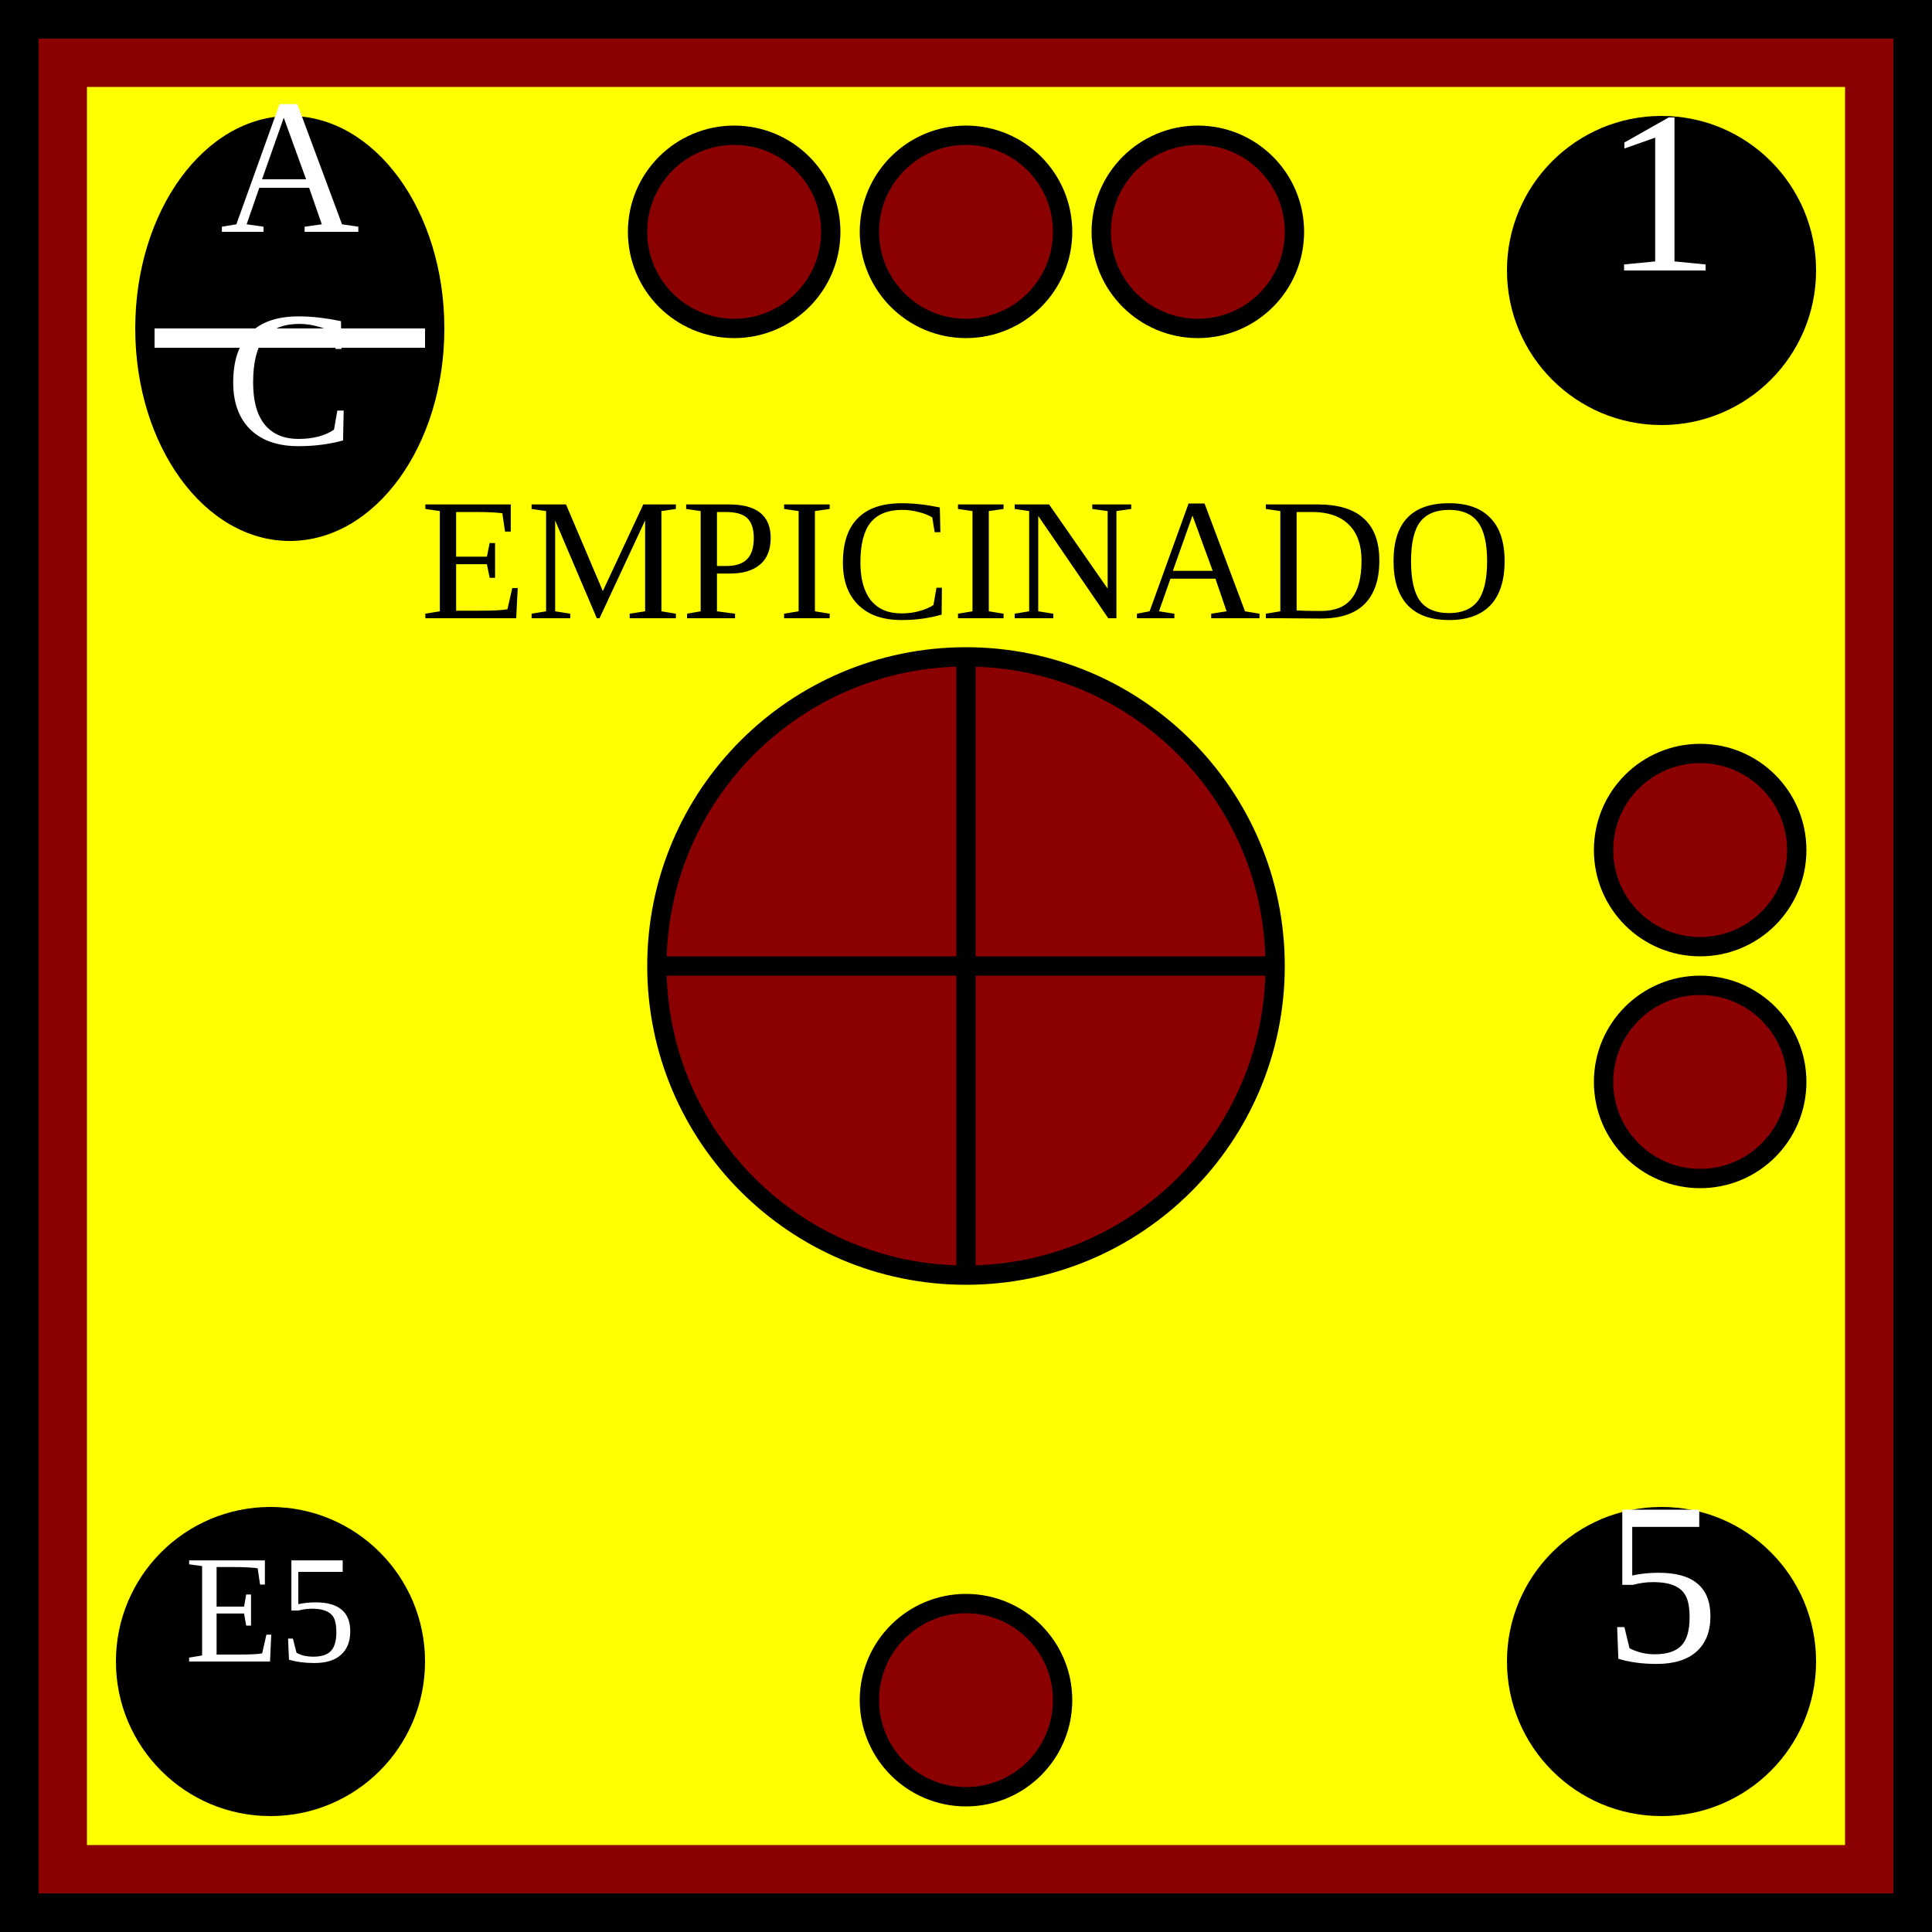
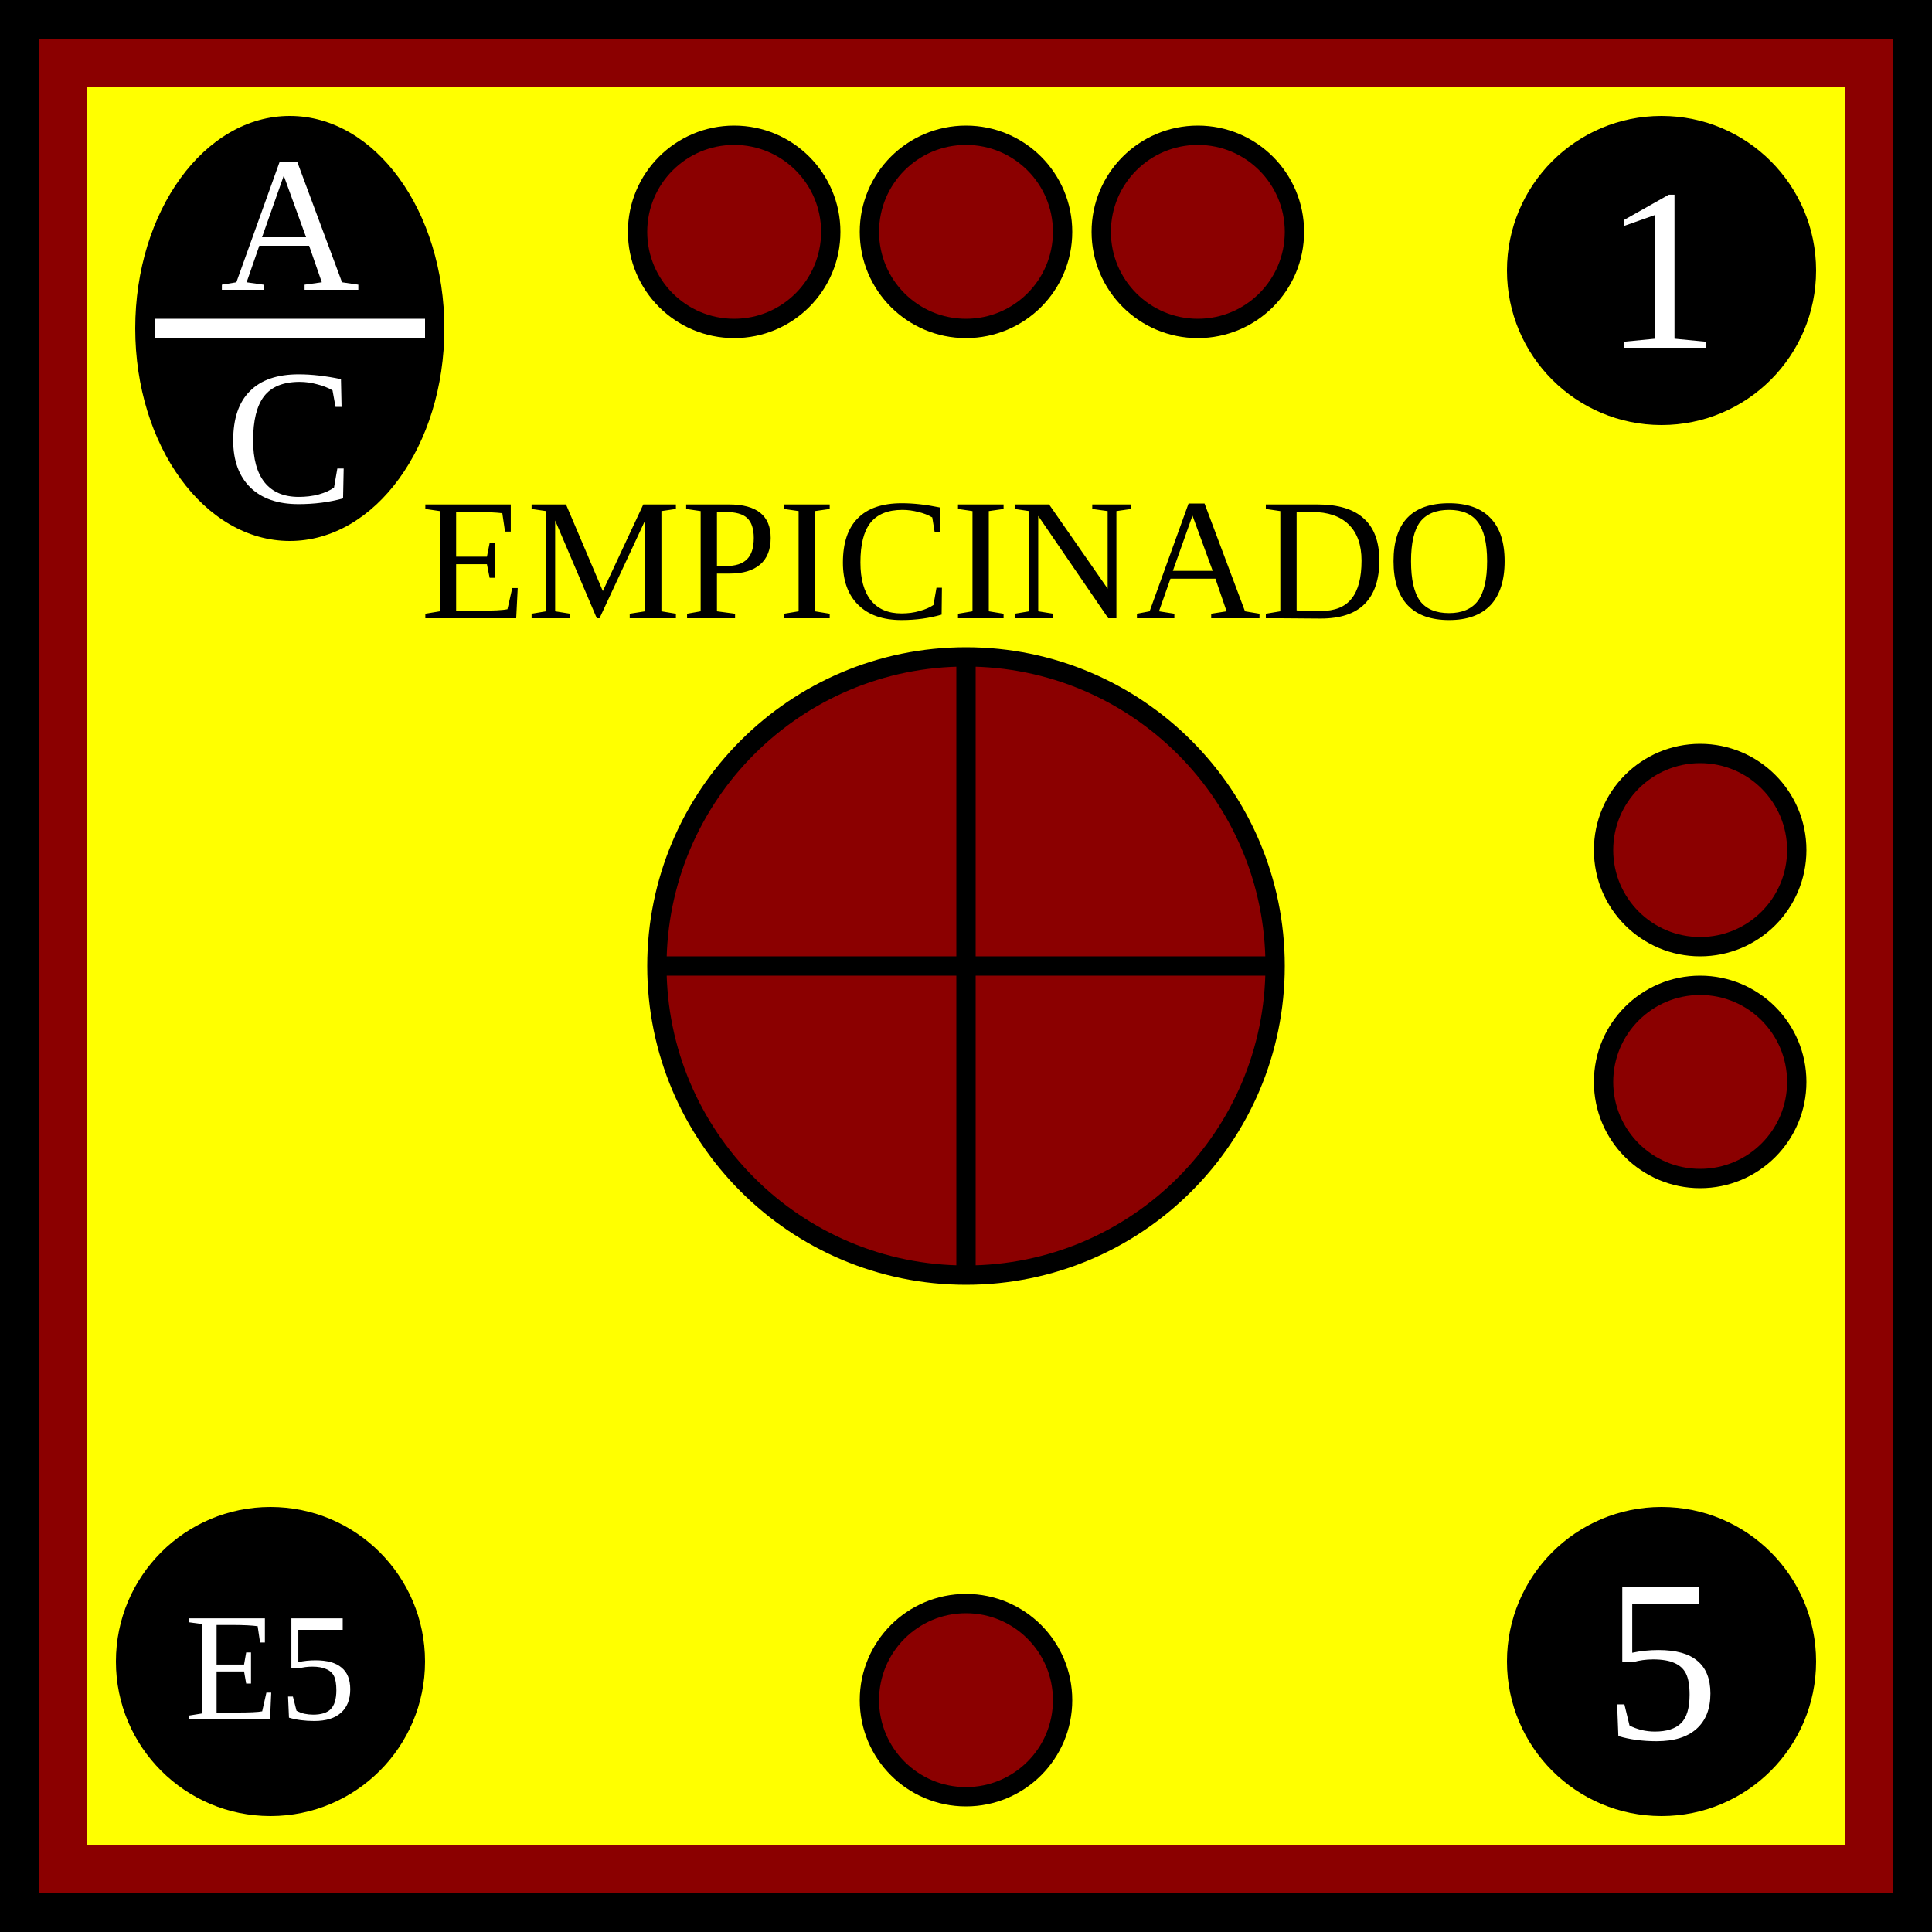
<svg xmlns="http://www.w3.org/2000/svg" xmlns:xlink="http://www.w3.org/1999/xlink" viewBox="0 0 100 100" width="100" height="100">
  <defs id="common">
    <rect id="background" width="100" height="100" fill="yellow" stroke="darkred" stroke-width="9" />
    <g id="border" stroke="black" stroke-width="2">
      <line x1="0" y1="1" x2="100" y2="1" />
      <line x1="1" y1="1" x2="1" y2="100" />
      <line x1="0" y1="99" x2="100" y2="99" />
      <line x1="99" y1="1" x2="99" y2="100" />
    </g>
    <clipPath id="block">
      <use xlink:href="#background" />
    </clipPath>
  </defs>
  <g id="unit">
    <use xlink:href="#background" clip-path="url(#block)" />
    <use xlink:href="#border" clip-path="url(#block)" />
    <g id="symbol" text-anchor="middle">
      <text x="50" y="32" font-size="9">EMPICINADO</text>
      <circle cx="50" cy="50" r="16" fill="darkred" stroke="black" />
      <line x1="50" y1="66" x2="50" y2="34" stroke="black" />
      <line x1="34" y1="50" x2="66" y2="50" stroke="black" />
    </g>
    <g id="attributes" text-anchor="middle" font-size="12" fill="black">
      <g id="initiative">
        <ellipse cx="15" cy="17" rx="8" ry="11" />
-         <text x="15" y="12" font-size="10" fill="white">A</text>
-         <line x1="8" y1="17.5" x2="22" y2="17.5" stroke="white" />
-         <text x="15" y="23" font-size="10" fill="white">C</text>
+         <text x="15" y="15" font-size="10" fill="white">A</text>
+         <line x1="8" y1="17" x2="22" y2="17" stroke="white" />
+         <text x="15" y="26" font-size="10" fill="white">C</text>
      </g>
      <g id="firepower">
        <circle cx="86" cy="14" r="8" />
-         <text x="86" y="14" fill="white">1</text>
+         <text x="86" y="18" fill="white">1</text>
      </g>
      <g id="movement">
        <circle cx="86" cy="86" r="8" />
-         <text x="86" y="86" fill="white">5</text>
+         <text x="86" y="90" fill="white">5</text>
      </g>
      <g id="arrival">
        <circle cx="14" cy="86" r="8" />
-         <text x="14" y="86" font-size="8" fill="white">E5</text>
+         <text x="14" y="89" font-size="8" fill="white">E5</text>
      </g>
    </g>
    <g id="pips" stroke="black" fill="darkred">
      <g id="strength3">
        <circle id="topleft" cx="38" cy="12" r="5" />
        <circle id="topmiddle" cx="50" cy="12" r="5" />
        <circle id="topright" cx="62" cy="12" r="5" />
      </g>
      <g id="strength2">
        <circle id="righttop" cx="88" cy="44" r="5" />
        <circle id="rightcenter" cx="88" cy="56" r="5" />
      </g>
      <g id="strength1">
        <circle id="bottomleft" cx="50" cy="88" r="5" />
      </g>
    </g>
  </g>
</svg>
